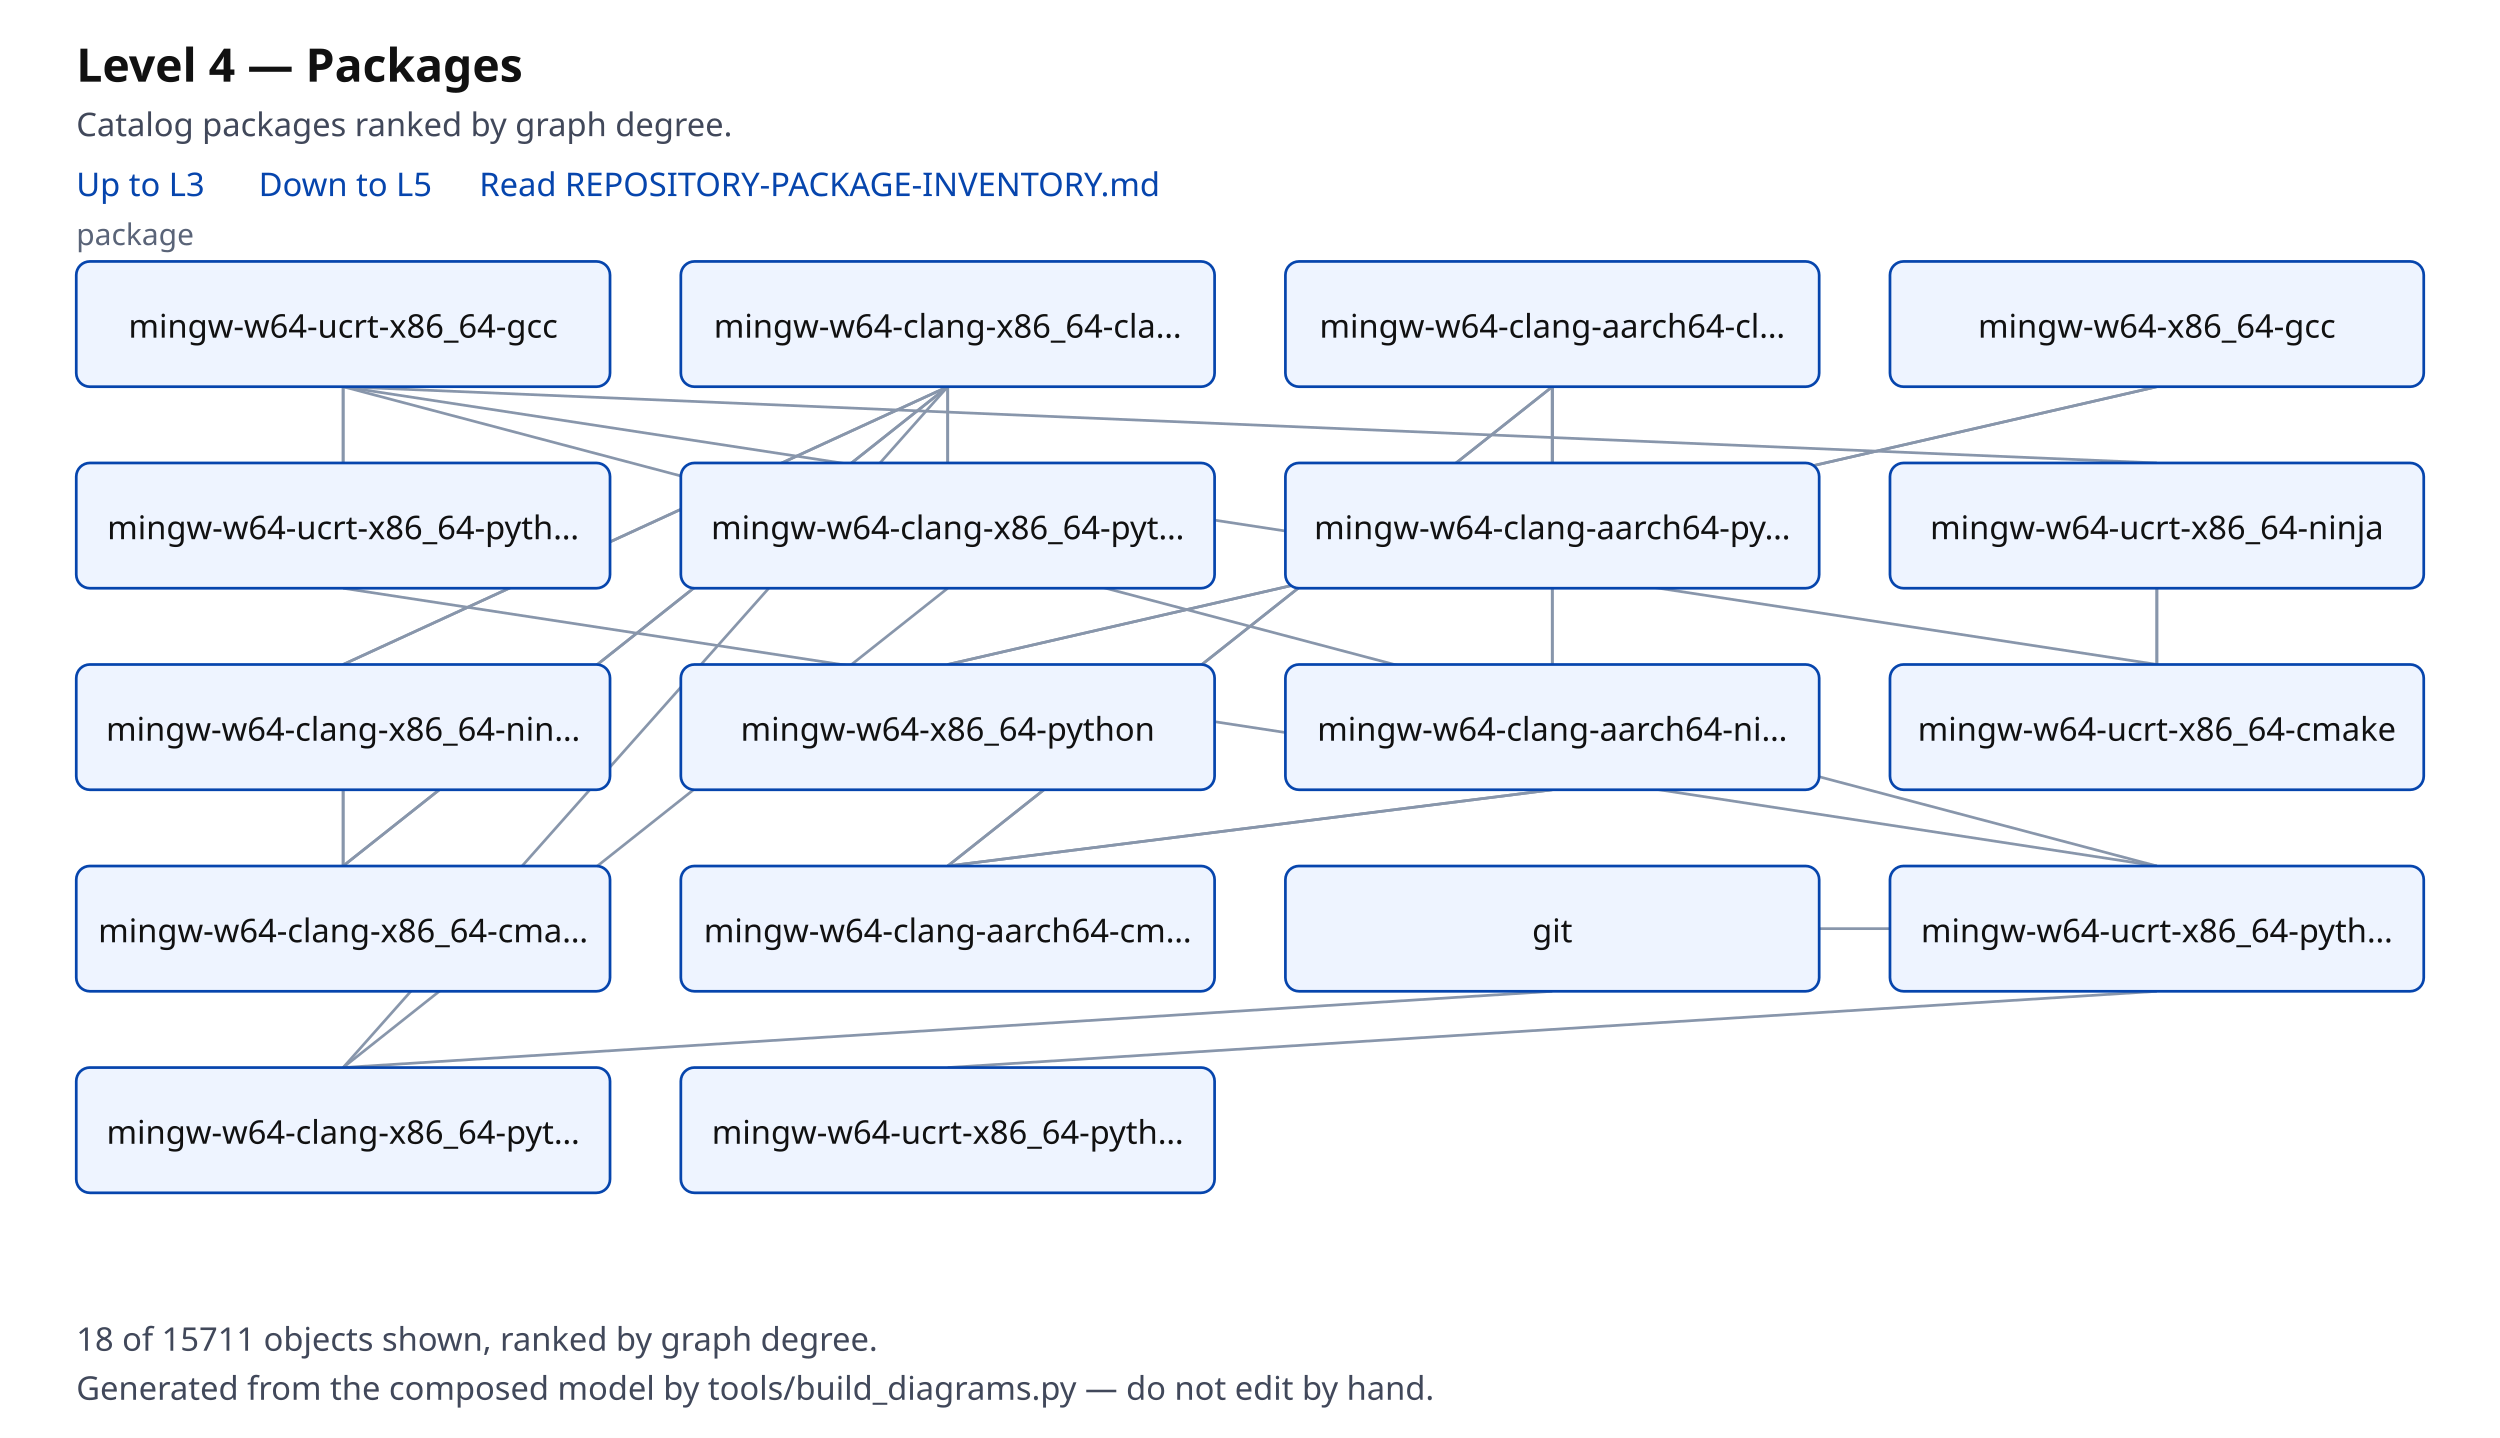
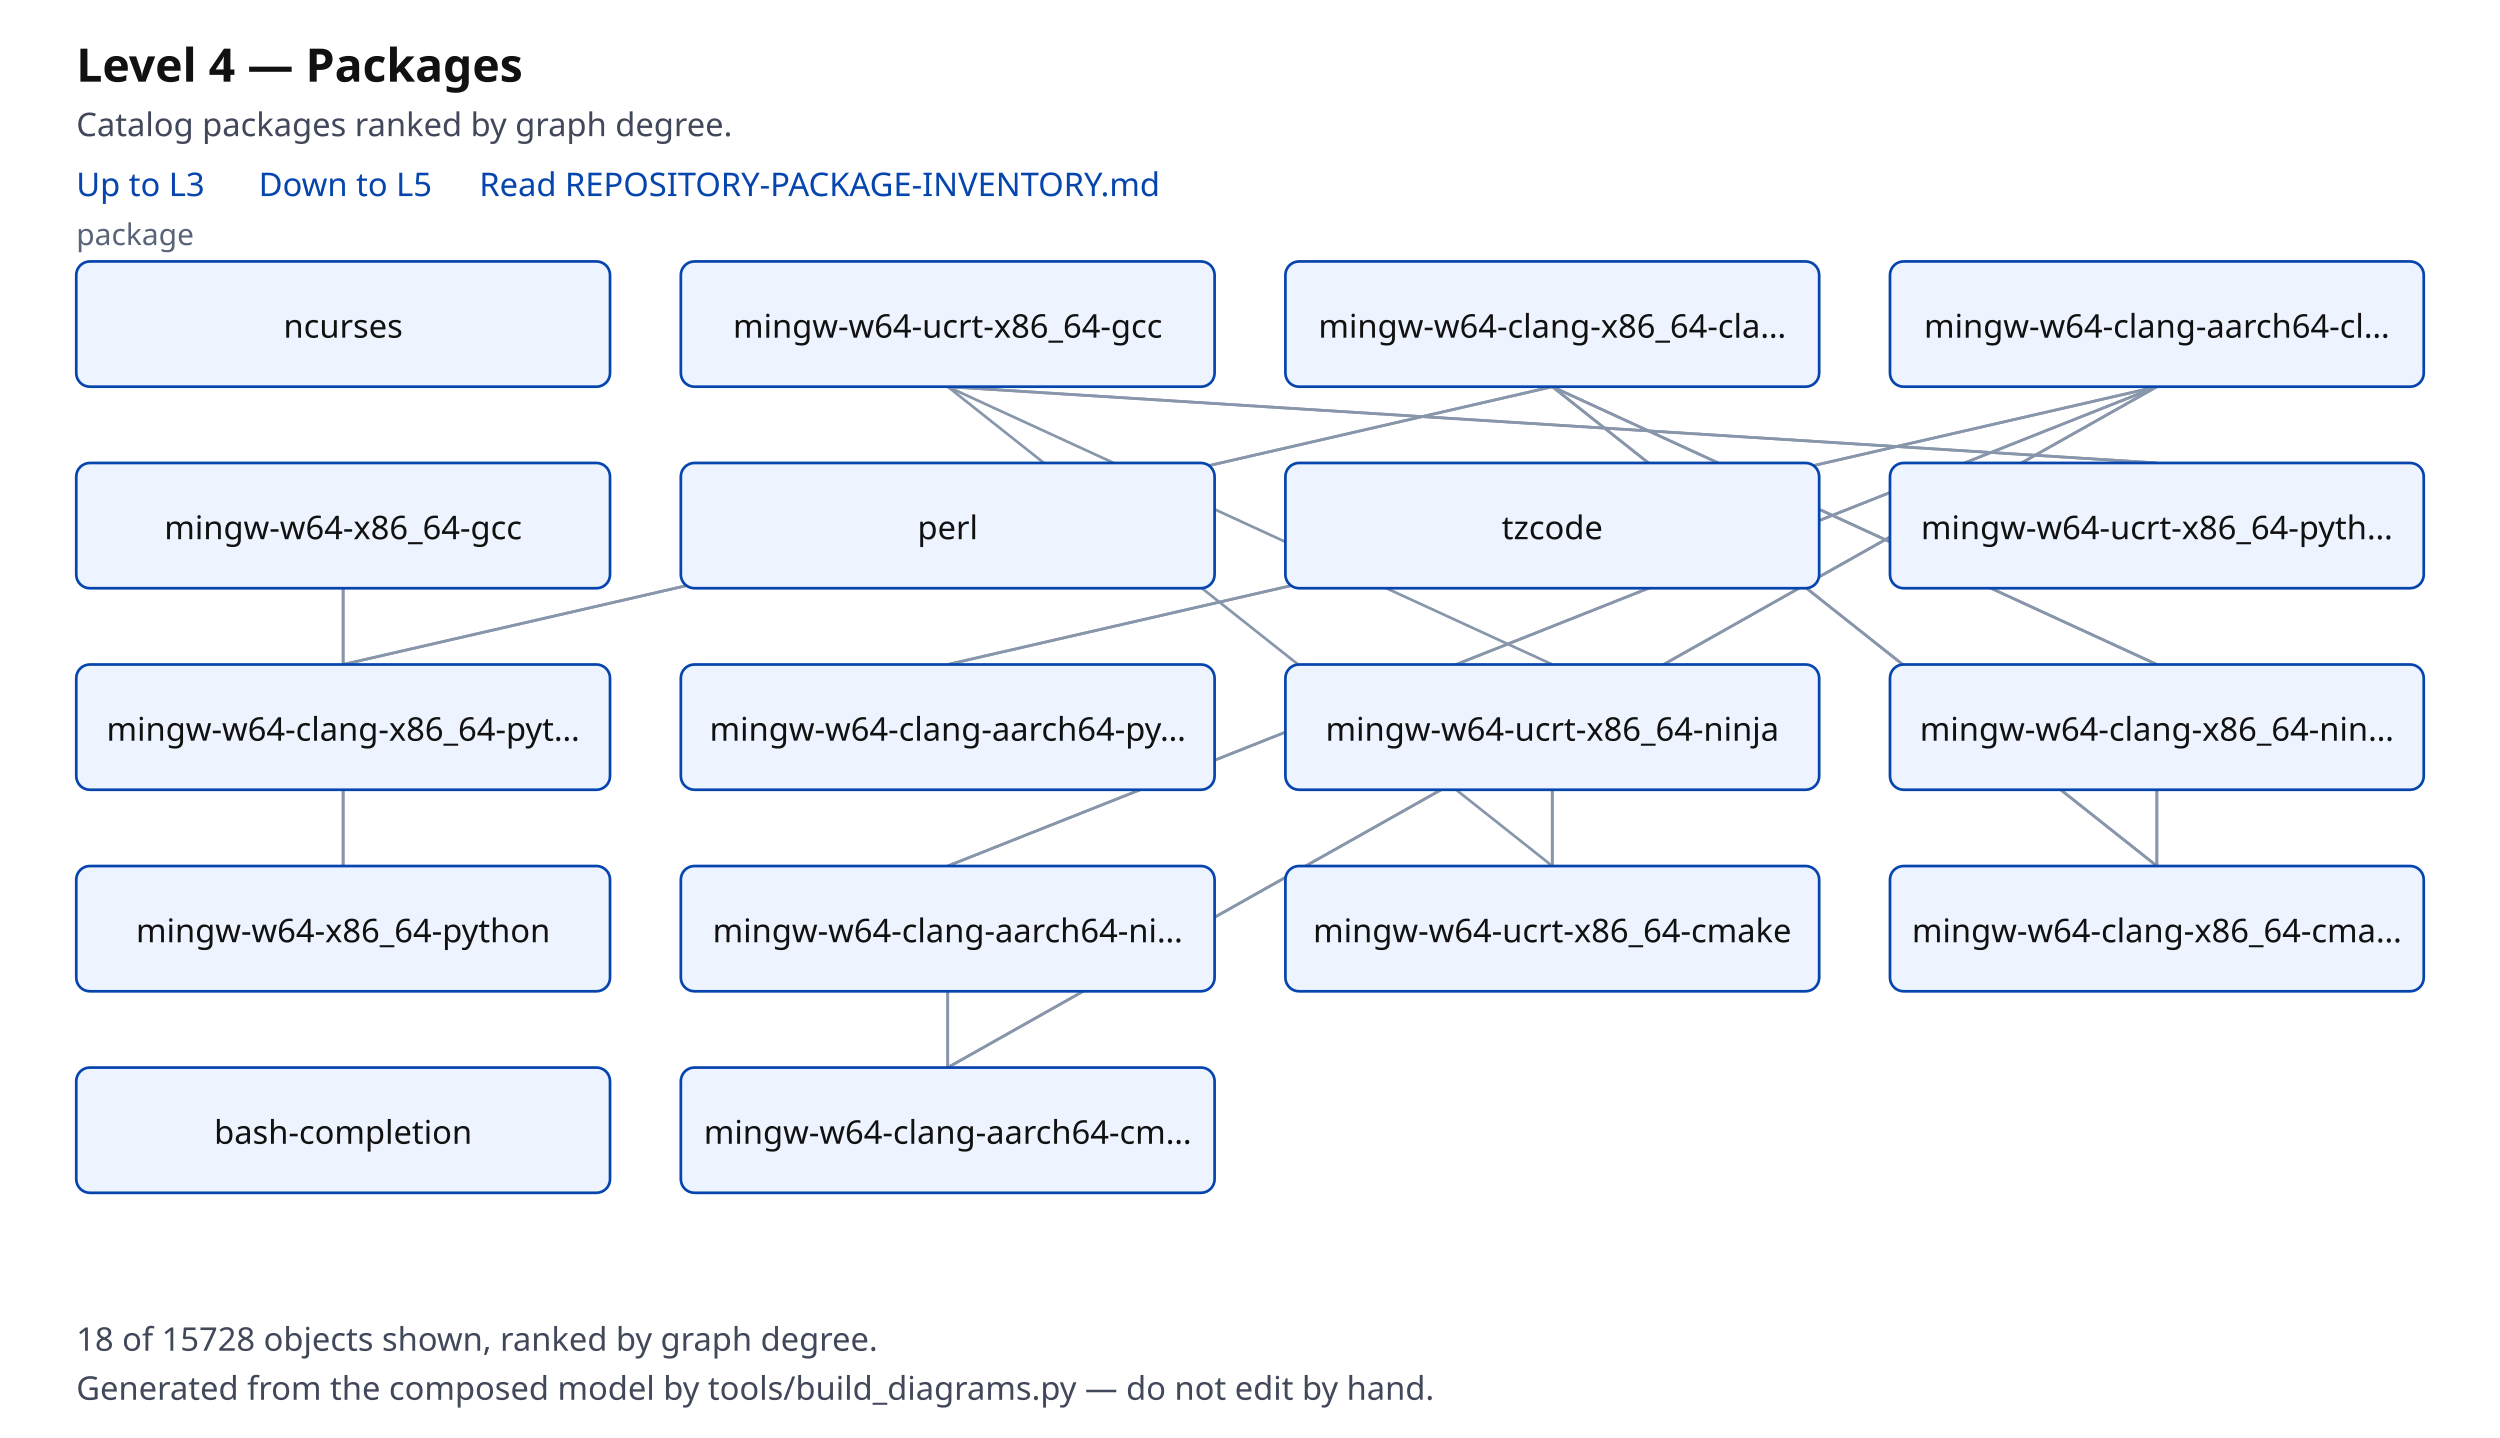
<svg xmlns="http://www.w3.org/2000/svg" width="918" height="528" viewBox="0 0 918 528" role="img" aria-labelledby="title description">
  <style>.edge{stroke:#8896ab;stroke-width:1;fill:none}.node{fill:#eef4ff;stroke:#0645ad;stroke-width:1}.label{font:12px system-ui,sans-serif;fill:#111}.kindlabel{font:11px system-ui,sans-serif;fill:#5a6478}.h1{font:bold 17px system-ui,sans-serif;fill:#111}.meta{font:12px system-ui,sans-serif;fill:#41485a}.nav{font:12px system-ui,sans-serif;fill:#0645ad}</style>
  <rect width="918" height="528" fill="#ffffff" />
  <text class="h1" x="28" y="30">Level 4 — Packages</text>
  <text class="meta" x="28" y="50">Catalog packages ranked by graph degree.</text>
  <a href="level-3.svg">
    <text class="nav" x="28" y="72">Up to L3</text>
  </a>
  <a href="level-5.svg">
    <text class="nav" x="95" y="72">Down to L5</text>
  </a>
  <a href="../docs/REPOSITORY-PACKAGE-INVENTORY.md">
    <text class="nav" x="176" y="72">Read REPOSITORY-PACKAGE-INVENTORY.md</text>
  </a>
-   <line class="edge" x1="792" y1="244" x2="792" y2="216" />
-   <line class="edge" x1="792" y1="318" x2="126" y2="216" />
-   <line class="edge" x1="126" y1="318" x2="126" y2="290" />
-   <line class="edge" x1="126" y1="392" x2="348" y2="216" />
-   <line class="edge" x1="348" y1="318" x2="570" y2="290" />
-   <line class="edge" x1="348" y1="142" x2="348" y2="170" />
-   <line class="edge" x1="126" y1="392" x2="348" y2="142" />
-   <line class="edge" x1="570" y1="142" x2="570" y2="170" />
-   <line class="edge" x1="126" y1="318" x2="348" y2="142" />
-   <line class="edge" x1="570" y1="290" x2="348" y2="318" />
-   <line class="edge" x1="126" y1="170" x2="126" y2="142" />
-   <line class="edge" x1="348" y1="170" x2="348" y2="142" />
-   <line class="edge" x1="570" y1="170" x2="570" y2="142" />
-   <line class="edge" x1="224" y1="119" x2="28" y2="119" />
-   <line class="edge" x1="126" y1="142" x2="126" y2="170" />
-   <line class="edge" x1="126" y1="244" x2="348" y2="142" />
-   <line class="edge" x1="570" y1="142" x2="348" y2="318" />
-   <line class="edge" x1="792" y1="318" x2="126" y2="142" />
+   <line class="edge" x1="348" y1="392" x2="348" y2="364" />
+   <line class="edge" x1="792" y1="318" x2="792" y2="290" />
+   <line class="edge" x1="570" y1="318" x2="570" y2="290" />
+   <line class="edge" x1="570" y1="142" x2="126" y2="244" />
  <line class="edge" x1="792" y1="142" x2="348" y2="244" />
-   <line class="edge" x1="126" y1="290" x2="126" y2="318" />
-   <line class="edge" x1="694" y1="341" x2="668" y2="341" />
-   <line class="edge" x1="570" y1="244" x2="570" y2="142" />
-   <line class="edge" x1="792" y1="170" x2="126" y2="142" />
-   <line class="edge" x1="570" y1="142" x2="570" y2="244" />
-   <line class="edge" x1="348" y1="142" x2="126" y2="318" />
-   <line class="edge" x1="348" y1="142" x2="126" y2="244" />
-   <line class="edge" x1="348" y1="392" x2="792" y2="364" />
-   <line class="edge" x1="792" y1="244" x2="126" y2="142" />
+   <line class="edge" x1="792" y1="318" x2="570" y2="142" />
+   <line class="edge" x1="348" y1="364" x2="348" y2="392" />
+   <line class="edge" x1="792" y1="170" x2="348" y2="142" />
+   <line class="edge" x1="126" y1="244" x2="570" y2="142" />
  <line class="edge" x1="348" y1="244" x2="792" y2="142" />
-   <line class="edge" x1="890" y1="119" x2="694" y2="119" />
-   <line class="edge" x1="126" y1="392" x2="570" y2="364" />
-   <line class="edge" x1="792" y1="216" x2="792" y2="244" />
-   <line class="edge" x1="348" y1="318" x2="570" y2="142" />
+   <line class="edge" x1="446" y1="119" x2="250" y2="119" />
+   <line class="edge" x1="348" y1="142" x2="792" y2="170" />
+   <line class="edge" x1="792" y1="244" x2="570" y2="142" />
+   <line class="edge" x1="792" y1="142" x2="348" y2="392" />
+   <line class="edge" x1="126" y1="216" x2="126" y2="318" />
+   <line class="edge" x1="792" y1="290" x2="792" y2="318" />
+   <line class="edge" x1="348" y1="318" x2="792" y2="142" />
+   <line class="edge" x1="570" y1="244" x2="348" y2="142" />
+   <line class="edge" x1="792" y1="142" x2="348" y2="318" />
+   <line class="edge" x1="570" y1="142" x2="792" y2="318" />
+   <line class="edge" x1="570" y1="142" x2="792" y2="244" />
+   <line class="edge" x1="570" y1="318" x2="348" y2="142" />
+   <line class="edge" x1="126" y1="318" x2="126" y2="216" />
+   <line class="edge" x1="224" y1="193" x2="28" y2="193" />
+   <line class="edge" x1="570" y1="290" x2="570" y2="318" />
+   <line class="edge" x1="348" y1="392" x2="792" y2="142" />
  <text class="kindlabel" x="28" y="90">package</text>
+   <a href="../generated/explorer/index.html#/object/package%3Amsys2%3Ancurses" aria-label="ncurses (package:msys2:ncurses)">
+     <rect class="node" x="28" y="96" width="196" height="46" rx="5" tabindex="0" />
+     <text class="label" x="126" y="124" text-anchor="middle">ncurses</text>
+   </a>
  <a href="../generated/explorer/index.html#/object/package%3Amsys2%3Amingw-w64-ucrt-x86_64-gcc" aria-label="mingw-w64-ucrt-x86_64-gcc (package:msys2:mingw-w64-ucrt-x86_64-gcc)">
-     <rect class="node" x="28" y="96" width="196" height="46" rx="5" tabindex="0" />
-     <text class="label" x="126" y="124" text-anchor="middle">mingw-w64-ucrt-x86_64-gcc</text>
+     <rect class="node" x="250" y="96" width="196" height="46" rx="5" tabindex="0" />
+     <text class="label" x="348" y="124" text-anchor="middle">mingw-w64-ucrt-x86_64-gcc</text>
  </a>
  <a href="../generated/explorer/index.html#/object/package%3Amsys2%3Amingw-w64-clang-x86_64-clang" aria-label="mingw-w64-clang-x86_64-clang (package:msys2:mingw-w64-clang-x86_64-clang)">
-     <rect class="node" x="250" y="96" width="196" height="46" rx="5" tabindex="0" />
-     <text class="label" x="348" y="124" text-anchor="middle">mingw-w64-clang-x86_64-cla…</text>
+     <rect class="node" x="472" y="96" width="196" height="46" rx="5" tabindex="0" />
+     <text class="label" x="570" y="124" text-anchor="middle">mingw-w64-clang-x86_64-cla…</text>
  </a>
  <a href="../generated/explorer/index.html#/object/package%3Amsys2%3Amingw-w64-clang-aarch64-clang" aria-label="mingw-w64-clang-aarch64-clang (package:msys2:mingw-w64-clang-aarch64-clang)">
-     <rect class="node" x="472" y="96" width="196" height="46" rx="5" tabindex="0" />
-     <text class="label" x="570" y="124" text-anchor="middle">mingw-w64-clang-aarch64-cl…</text>
+     <rect class="node" x="694" y="96" width="196" height="46" rx="5" tabindex="0" />
+     <text class="label" x="792" y="124" text-anchor="middle">mingw-w64-clang-aarch64-cl…</text>
  </a>
  <a href="../generated/explorer/index.html#/object/package%3Amsys2%3Amingw-w64-x86_64-gcc" aria-label="mingw-w64-x86_64-gcc (package:msys2:mingw-w64-x86_64-gcc)">
-     <rect class="node" x="694" y="96" width="196" height="46" rx="5" tabindex="0" />
-     <text class="label" x="792" y="124" text-anchor="middle">mingw-w64-x86_64-gcc</text>
+     <rect class="node" x="28" y="170" width="196" height="46" rx="5" tabindex="0" />
+     <text class="label" x="126" y="198" text-anchor="middle">mingw-w64-x86_64-gcc</text>
+   </a>
+   <a href="../generated/explorer/index.html#/object/package%3Amsys2%3Aperl" aria-label="perl (package:msys2:perl)">
+     <rect class="node" x="250" y="170" width="196" height="46" rx="5" tabindex="0" />
+     <text class="label" x="348" y="198" text-anchor="middle">perl</text>
+   </a>
+   <a href="../generated/explorer/index.html#/object/package%3Amsys2%3Atzcode" aria-label="tzcode (package:msys2:tzcode)">
+     <rect class="node" x="472" y="170" width="196" height="46" rx="5" tabindex="0" />
+     <text class="label" x="570" y="198" text-anchor="middle">tzcode</text>
  </a>
  <a href="../generated/explorer/index.html#/object/package%3Amsys2%3Amingw-w64-ucrt-x86_64-python" aria-label="mingw-w64-ucrt-x86_64-python (package:msys2:mingw-w64-ucrt-x86_64-python)">
-     <rect class="node" x="28" y="170" width="196" height="46" rx="5" tabindex="0" />
-     <text class="label" x="126" y="198" text-anchor="middle">mingw-w64-ucrt-x86_64-pyth…</text>
+     <rect class="node" x="694" y="170" width="196" height="46" rx="5" tabindex="0" />
+     <text class="label" x="792" y="198" text-anchor="middle">mingw-w64-ucrt-x86_64-pyth…</text>
  </a>
  <a href="../generated/explorer/index.html#/object/package%3Amsys2%3Amingw-w64-clang-x86_64-python" aria-label="mingw-w64-clang-x86_64-python (package:msys2:mingw-w64-clang-x86_64-python)">
-     <rect class="node" x="250" y="170" width="196" height="46" rx="5" tabindex="0" />
-     <text class="label" x="348" y="198" text-anchor="middle">mingw-w64-clang-x86_64-pyt…</text>
+     <rect class="node" x="28" y="244" width="196" height="46" rx="5" tabindex="0" />
+     <text class="label" x="126" y="272" text-anchor="middle">mingw-w64-clang-x86_64-pyt…</text>
  </a>
  <a href="../generated/explorer/index.html#/object/package%3Amsys2%3Amingw-w64-clang-aarch64-python" aria-label="mingw-w64-clang-aarch64-python (package:msys2:mingw-w64-clang-aarch64-python)">
-     <rect class="node" x="472" y="170" width="196" height="46" rx="5" tabindex="0" />
-     <text class="label" x="570" y="198" text-anchor="middle">mingw-w64-clang-aarch64-py…</text>
+     <rect class="node" x="250" y="244" width="196" height="46" rx="5" tabindex="0" />
+     <text class="label" x="348" y="272" text-anchor="middle">mingw-w64-clang-aarch64-py…</text>
  </a>
  <a href="../generated/explorer/index.html#/object/package%3Amsys2%3Amingw-w64-ucrt-x86_64-ninja" aria-label="mingw-w64-ucrt-x86_64-ninja (package:msys2:mingw-w64-ucrt-x86_64-ninja)">
-     <rect class="node" x="694" y="170" width="196" height="46" rx="5" tabindex="0" />
-     <text class="label" x="792" y="198" text-anchor="middle">mingw-w64-ucrt-x86_64-ninja</text>
+     <rect class="node" x="472" y="244" width="196" height="46" rx="5" tabindex="0" />
+     <text class="label" x="570" y="272" text-anchor="middle">mingw-w64-ucrt-x86_64-ninja</text>
  </a>
  <a href="../generated/explorer/index.html#/object/package%3Amsys2%3Amingw-w64-clang-x86_64-ninja" aria-label="mingw-w64-clang-x86_64-ninja (package:msys2:mingw-w64-clang-x86_64-ninja)">
-     <rect class="node" x="28" y="244" width="196" height="46" rx="5" tabindex="0" />
-     <text class="label" x="126" y="272" text-anchor="middle">mingw-w64-clang-x86_64-nin…</text>
+     <rect class="node" x="694" y="244" width="196" height="46" rx="5" tabindex="0" />
+     <text class="label" x="792" y="272" text-anchor="middle">mingw-w64-clang-x86_64-nin…</text>
  </a>
  <a href="../generated/explorer/index.html#/object/package%3Amsys2%3Amingw-w64-x86_64-python" aria-label="mingw-w64-x86_64-python (package:msys2:mingw-w64-x86_64-python)">
-     <rect class="node" x="250" y="244" width="196" height="46" rx="5" tabindex="0" />
-     <text class="label" x="348" y="272" text-anchor="middle">mingw-w64-x86_64-python</text>
+     <rect class="node" x="28" y="318" width="196" height="46" rx="5" tabindex="0" />
+     <text class="label" x="126" y="346" text-anchor="middle">mingw-w64-x86_64-python</text>
  </a>
  <a href="../generated/explorer/index.html#/object/package%3Amsys2%3Amingw-w64-clang-aarch64-ninja" aria-label="mingw-w64-clang-aarch64-ninja (package:msys2:mingw-w64-clang-aarch64-ninja)">
-     <rect class="node" x="472" y="244" width="196" height="46" rx="5" tabindex="0" />
-     <text class="label" x="570" y="272" text-anchor="middle">mingw-w64-clang-aarch64-ni…</text>
+     <rect class="node" x="250" y="318" width="196" height="46" rx="5" tabindex="0" />
+     <text class="label" x="348" y="346" text-anchor="middle">mingw-w64-clang-aarch64-ni…</text>
  </a>
  <a href="../generated/explorer/index.html#/object/package%3Amsys2%3Amingw-w64-ucrt-x86_64-cmake" aria-label="mingw-w64-ucrt-x86_64-cmake (package:msys2:mingw-w64-ucrt-x86_64-cmake)">
-     <rect class="node" x="694" y="244" width="196" height="46" rx="5" tabindex="0" />
-     <text class="label" x="792" y="272" text-anchor="middle">mingw-w64-ucrt-x86_64-cmake</text>
+     <rect class="node" x="472" y="318" width="196" height="46" rx="5" tabindex="0" />
+     <text class="label" x="570" y="346" text-anchor="middle">mingw-w64-ucrt-x86_64-cmake</text>
  </a>
  <a href="../generated/explorer/index.html#/object/package%3Amsys2%3Amingw-w64-clang-x86_64-cmake" aria-label="mingw-w64-clang-x86_64-cmake (package:msys2:mingw-w64-clang-x86_64-cmake)">
-     <rect class="node" x="28" y="318" width="196" height="46" rx="5" tabindex="0" />
-     <text class="label" x="126" y="346" text-anchor="middle">mingw-w64-clang-x86_64-cma…</text>
+     <rect class="node" x="694" y="318" width="196" height="46" rx="5" tabindex="0" />
+     <text class="label" x="792" y="346" text-anchor="middle">mingw-w64-clang-x86_64-cma…</text>
+   </a>
+   <a href="../generated/explorer/index.html#/object/package%3Amsys2%3Abash-completion" aria-label="bash-completion (package:msys2:bash-completion)">
+     <rect class="node" x="28" y="392" width="196" height="46" rx="5" tabindex="0" />
+     <text class="label" x="126" y="420" text-anchor="middle">bash-completion</text>
  </a>
  <a href="../generated/explorer/index.html#/object/package%3Amsys2%3Amingw-w64-clang-aarch64-cmake" aria-label="mingw-w64-clang-aarch64-cmake (package:msys2:mingw-w64-clang-aarch64-cmake)">
-     <rect class="node" x="250" y="318" width="196" height="46" rx="5" tabindex="0" />
-     <text class="label" x="348" y="346" text-anchor="middle">mingw-w64-clang-aarch64-cm…</text>
+     <rect class="node" x="250" y="392" width="196" height="46" rx="5" tabindex="0" />
+     <text class="label" x="348" y="420" text-anchor="middle">mingw-w64-clang-aarch64-cm…</text>
  </a>
-   <a href="../generated/explorer/index.html#/object/package%3Amsys2%3Agit" aria-label="git (package:msys2:git)">
-     <rect class="node" x="472" y="318" width="196" height="46" rx="5" tabindex="0" />
-     <text class="label" x="570" y="346" text-anchor="middle">git</text>
-   </a>
-   <a href="../generated/explorer/index.html#/object/package%3Amsys2%3Amingw-w64-ucrt-x86_64-python-installer" aria-label="mingw-w64-ucrt-x86_64-python-installer (package:msys2:mingw-w64-ucrt-x86_64-python-installer)">
-     <rect class="node" x="694" y="318" width="196" height="46" rx="5" tabindex="0" />
-     <text class="label" x="792" y="346" text-anchor="middle">mingw-w64-ucrt-x86_64-pyth…</text>
-   </a>
-   <a href="../generated/explorer/index.html#/object/package%3Amsys2%3Amingw-w64-clang-x86_64-python-installer" aria-label="mingw-w64-clang-x86_64-python-installer (package:msys2:mingw-w64-clang-x86_64-python-installer)">
-     <rect class="node" x="28" y="392" width="196" height="46" rx="5" tabindex="0" />
-     <text class="label" x="126" y="420" text-anchor="middle">mingw-w64-clang-x86_64-pyt…</text>
-   </a>
-   <a href="../generated/explorer/index.html#/object/package%3Amsys2%3Amingw-w64-ucrt-x86_64-python-build" aria-label="mingw-w64-ucrt-x86_64-python-build (package:msys2:mingw-w64-ucrt-x86_64-python-build)">
-     <rect class="node" x="250" y="392" width="196" height="46" rx="5" tabindex="0" />
-     <text class="label" x="348" y="420" text-anchor="middle">mingw-w64-ucrt-x86_64-pyth…</text>
-   </a>
-   <text class="meta" x="28" y="496">18 of 15711 objects shown, ranked by graph degree.</text>
+   <text class="meta" x="28" y="496">18 of 15728 objects shown, ranked by graph degree.</text>
  <text class="meta" x="28" y="514">Generated from the composed model by tools/build_diagrams.py — do not edit by hand.</text>
</svg>
